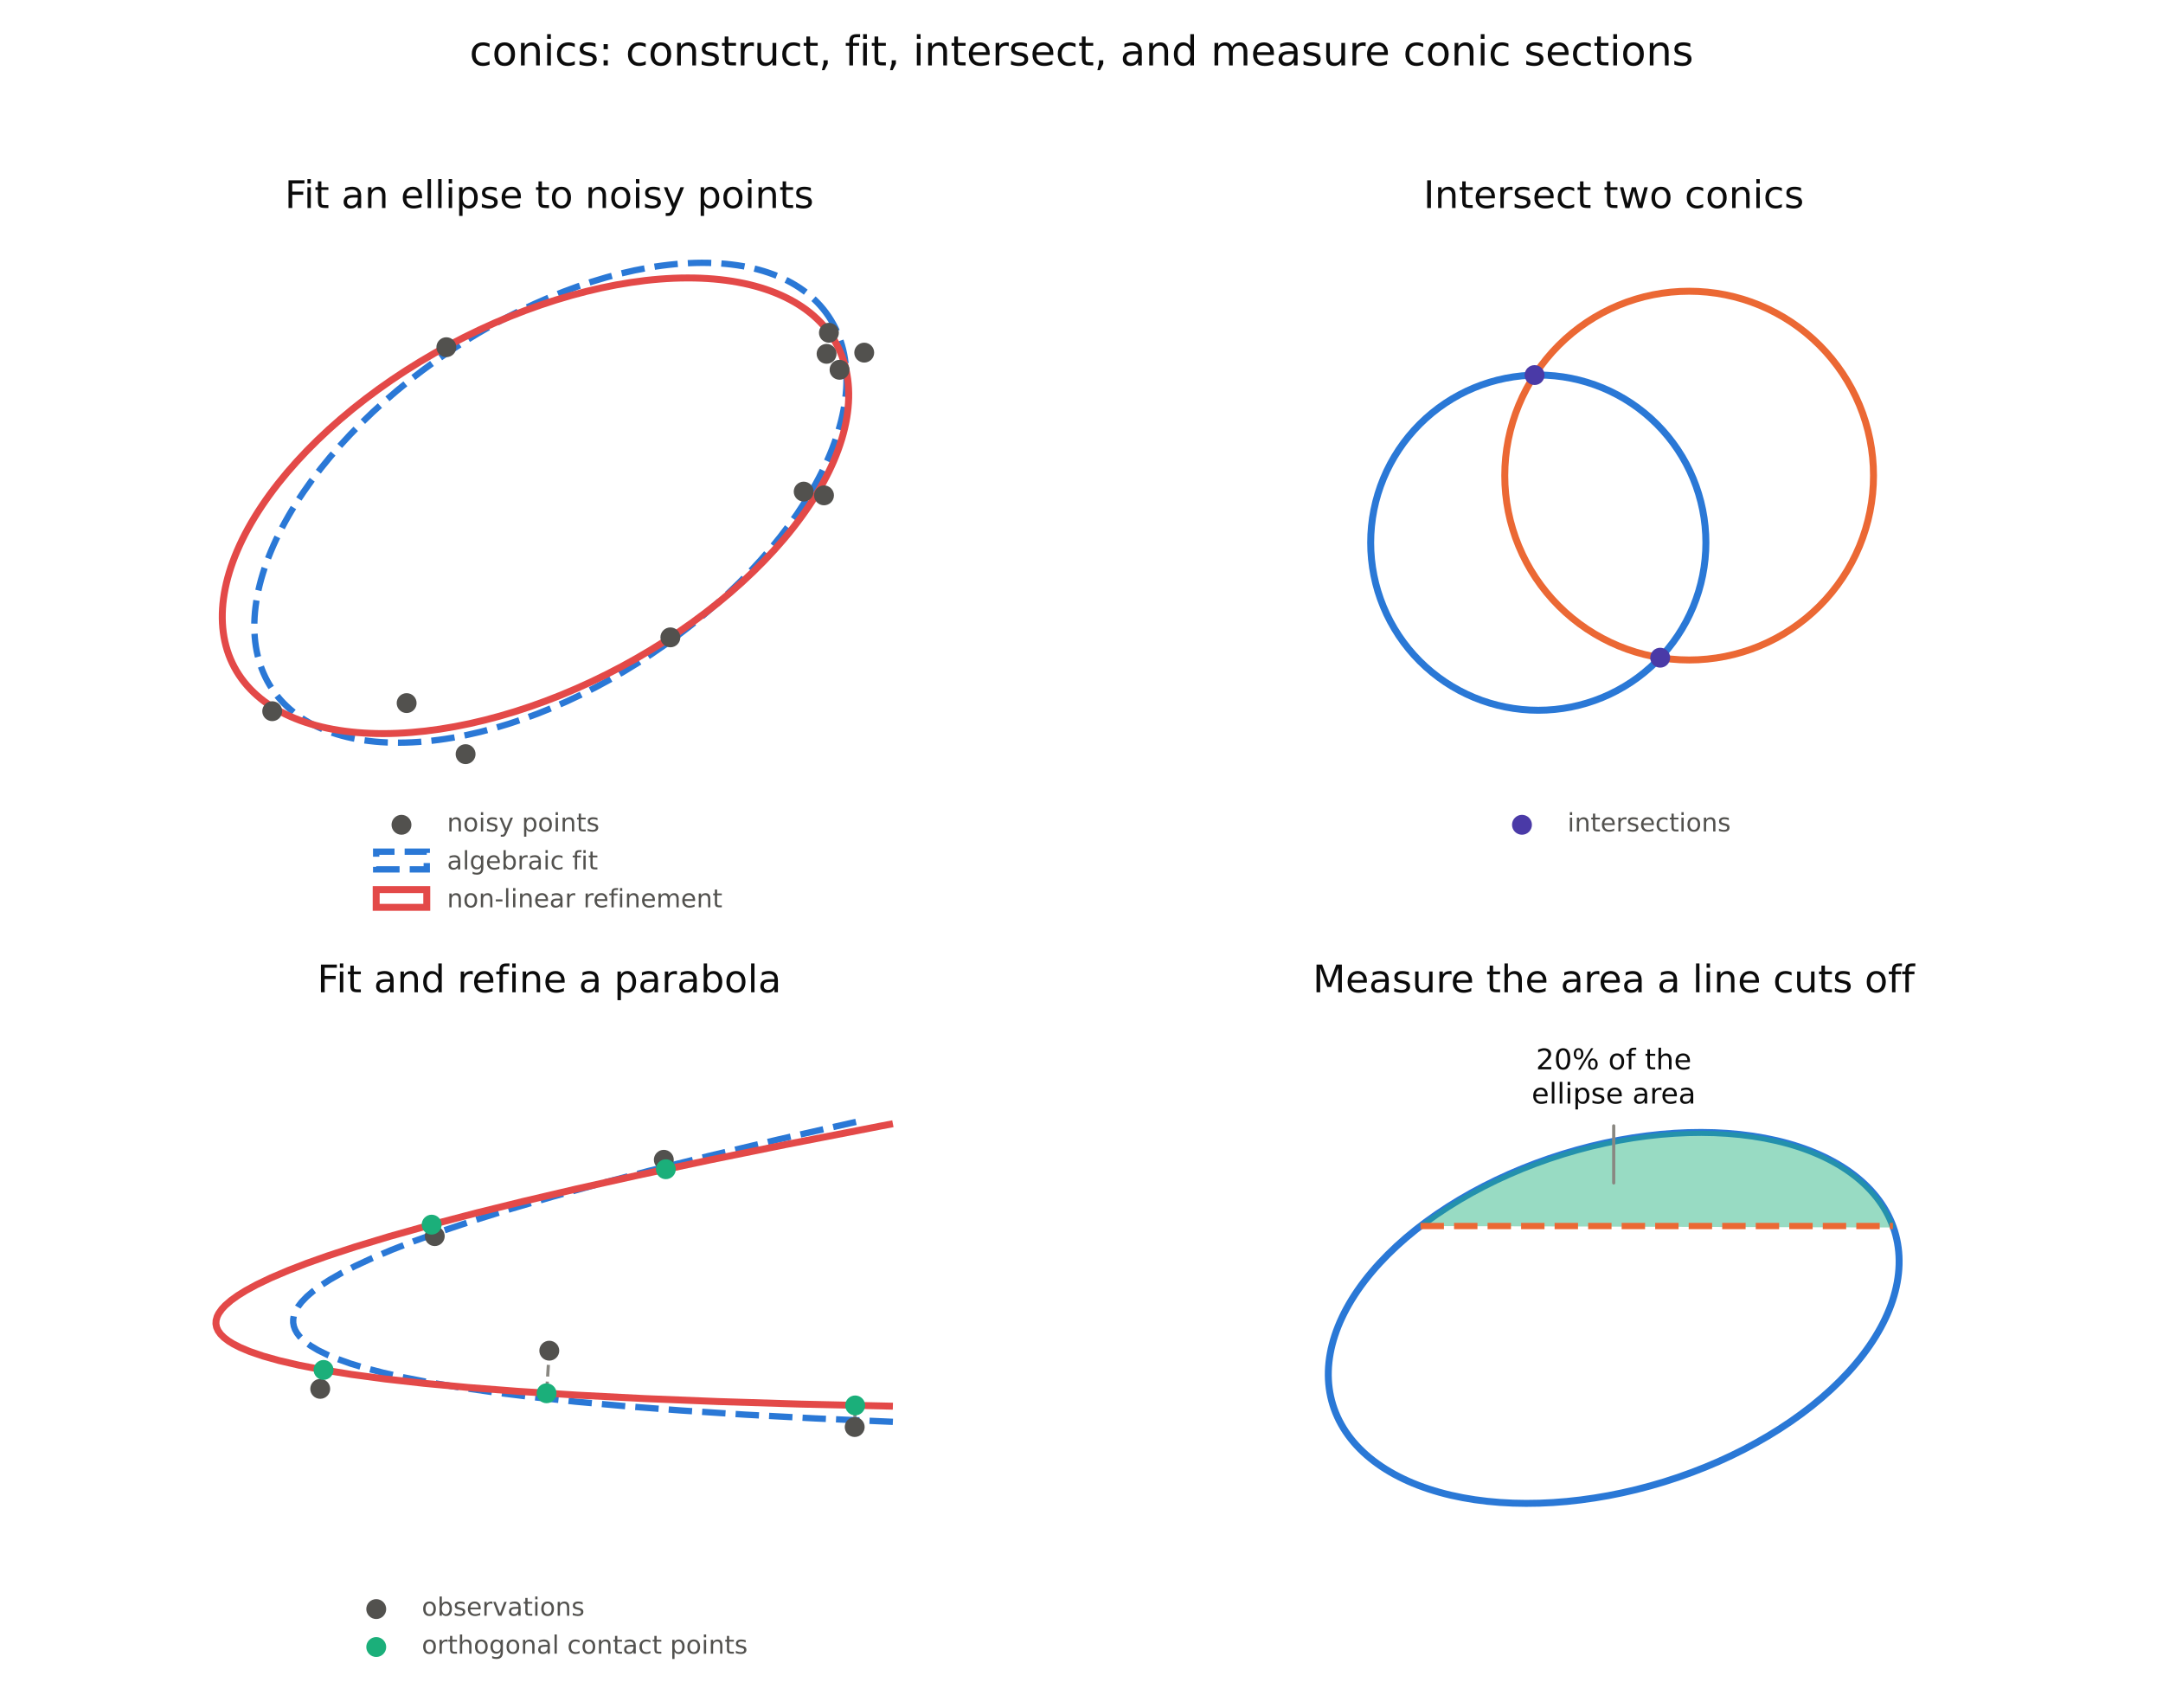
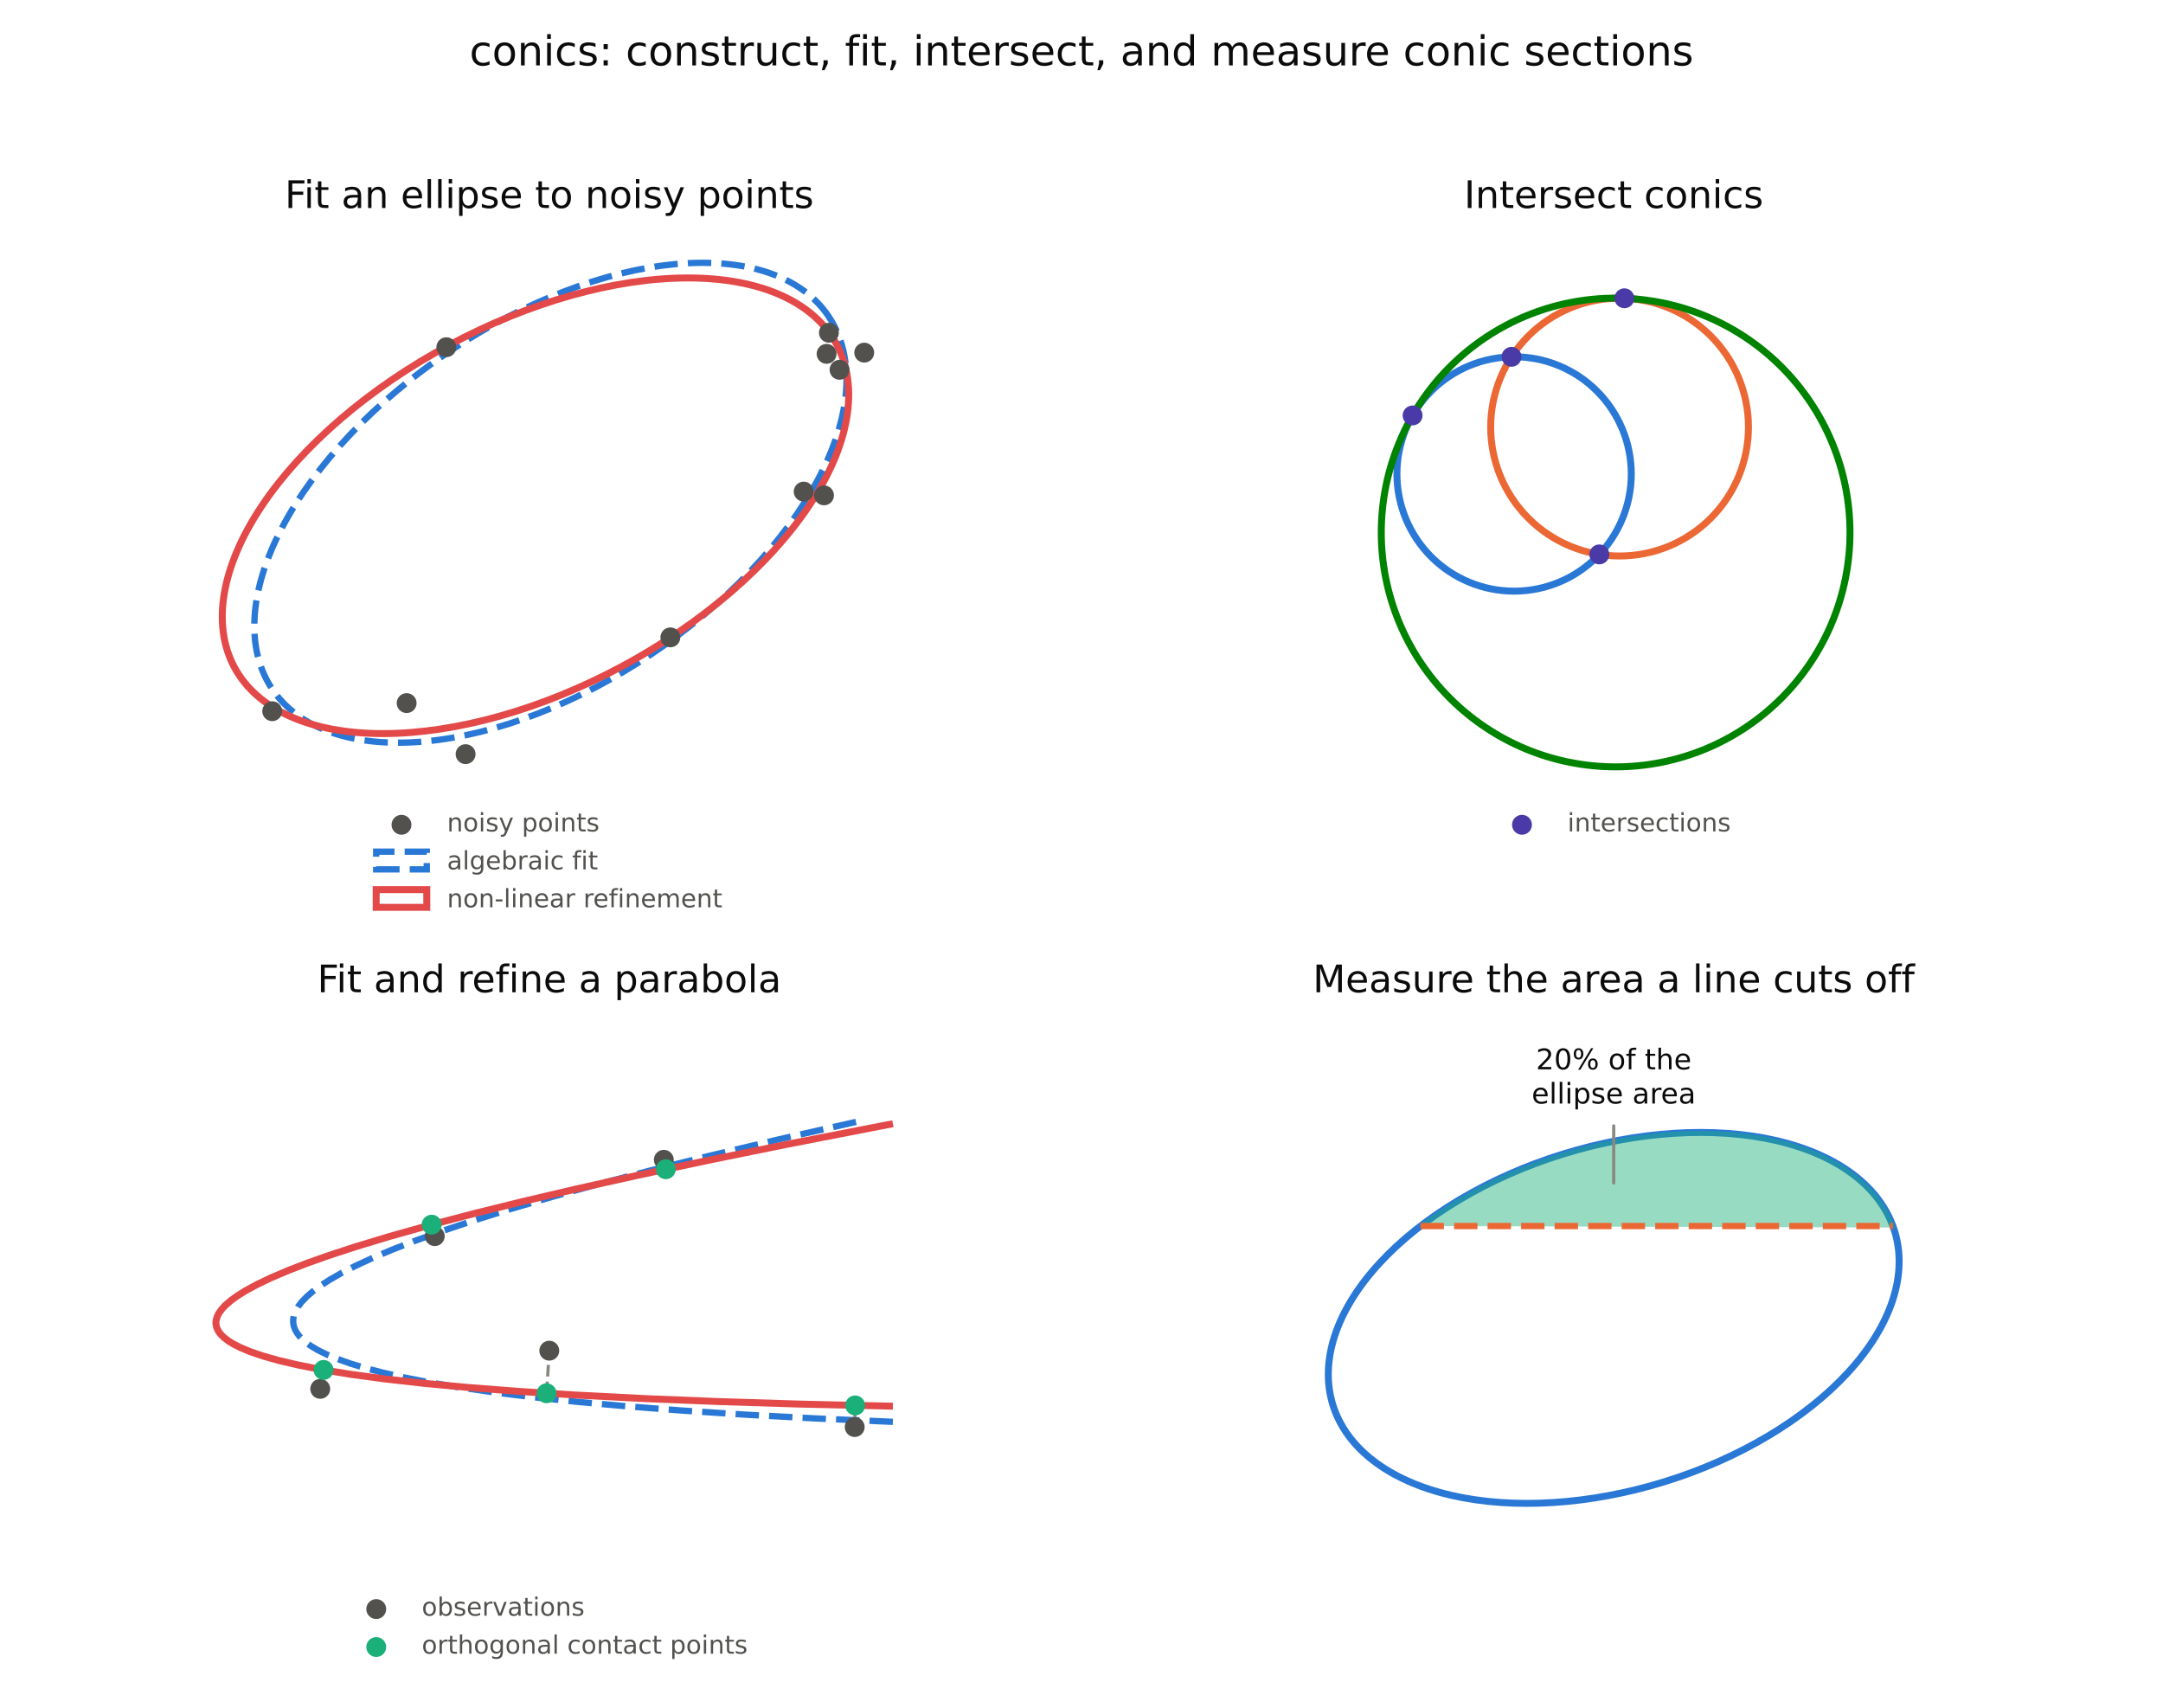
<svg xmlns="http://www.w3.org/2000/svg" xmlns:xlink="http://www.w3.org/1999/xlink" width="684pt" height="540pt" viewBox="0 0 684 540" version="1.1">
  <defs>
    <style type="text/css">*{stroke-linejoin: round; stroke-linecap: butt}</style>
  </defs>
  <g id="figure_1">
    <g id="patch_1">
      <path d="M 0 540  L 684 540  L 684 0  L 0 0  L 0 540  z " style="fill: none" />
    </g>
    <g id="axes_1">
      <g id="patch_2">
        <path d="M 10.8 246.217  L 336.6 246.217  L 336.6 75.763  L 10.8 75.763  L 10.8 246.217  z " style="fill: none" />
      </g>
      <g id="patch_3">
-         <path d="M 262.053 100.074  C 253.564 87.392 236.149 81.433 213.645 83.511  C 191.141 85.589 165.385 95.533 142.048 111.153  C 118.712 126.774 99.701 146.796 89.202 166.809  C 78.703 186.822 77.574 205.193 86.064 217.875  C 94.553 230.558 111.967 236.516 134.471 234.439  C 156.975 232.361 182.732 222.417 206.068 206.796  C 229.405 191.176 248.416 171.154 258.914 151.141  C 269.413 131.128 270.542 112.757 262.053 100.074  L 262.053 100.074  z " clip-path="url(#pfdb22b1f58)" style="fill: none; stroke-dasharray: 7.4,3.2; stroke-dashoffset: 0; stroke: #2a78d6; stroke-width: 2; stroke-linejoin: miter" />
+         <path d="M 262.053 100.074  C 253.564 87.392 236.149 81.433 213.645 83.511  C 191.141 85.589 165.385 95.533 142.048 111.153  C 118.712 126.774 99.701 146.796 89.202 166.809  C 78.703 186.822 77.574 205.193 86.064 217.875  C 94.553 230.558 111.967 236.516 134.471 234.439  C 156.975 232.361 182.732 222.417 206.068 206.796  C 229.405 191.176 248.416 171.154 258.914 151.141  C 269.413 131.128 270.542 112.757 262.053 100.074  L 262.053 100.074  z " clip-path="url(#pb6e9c982d1)" style="fill: none; stroke-dasharray: 7.4,3.2; stroke-dashoffset: 0; stroke: #2a78d6; stroke-width: 2; stroke-linejoin: miter" />
      </g>
      <g id="patch_4">
-         <path d="M 264.567 108.891  C 257.341 95.408 240.376 87.853 217.408 87.89  C 194.44 87.928 167.345 95.554 142.09 109.09  C 116.835 122.625 95.482 140.966 82.734 160.071  C 69.985 179.176 66.883 197.486 74.109 210.969  C 81.336 224.452 98.301 232.007 121.269 231.97  C 144.237 231.933 171.332 224.306 196.587 210.771  C 221.842 197.235 243.195 178.895 255.943 159.79  C 268.691 140.685 271.794 122.374 264.567 108.891  L 264.567 108.891  z " clip-path="url(#pfdb22b1f58)" style="fill: none; stroke: #e34948; stroke-width: 2.2; stroke-linejoin: miter" />
+         <path d="M 264.567 108.891  C 257.341 95.408 240.376 87.853 217.408 87.89  C 194.44 87.928 167.345 95.554 142.09 109.09  C 116.835 122.625 95.482 140.966 82.734 160.071  C 69.985 179.176 66.883 197.486 74.109 210.969  C 81.336 224.452 98.301 232.007 121.269 231.97  C 144.237 231.933 171.332 224.306 196.587 210.771  C 221.842 197.235 243.195 178.895 255.943 159.79  C 268.691 140.685 271.794 122.374 264.567 108.891  L 264.567 108.891  z " clip-path="url(#pb6e9c982d1)" style="fill: none; stroke: #e34948; stroke-width: 2.2; stroke-linejoin: miter" />
      </g>
      <g id="matplotlib.axis_1" />
      <g id="matplotlib.axis_2" />
      <g id="PathCollection_1">
        <defs>
-           <path id="m845ffb6ee6" d="M 0 2.646  C 0.702 2.646 1.375 2.367 1.871 1.871  C 2.367 1.375 2.646 0.702 2.646 0  C 2.646 -0.702 2.367 -1.375 1.871 -1.871  C 1.375 -2.367 0.702 -2.646 0 -2.646  C -0.702 -2.646 -1.375 -2.367 -1.871 -1.871  C -2.367 -1.375 -2.646 -0.702 -2.646 0  C -2.646 0.702 -2.367 1.375 -1.871 1.871  C -1.375 2.367 -0.702 2.646 0 2.646  z " style="stroke: #52514e" />
+           <path id="m2b98efa6cf" d="M 0 2.646  C 0.702 2.646 1.375 2.367 1.871 1.871  C 2.367 1.375 2.646 0.702 2.646 0  C 2.646 -0.702 2.367 -1.375 1.871 -1.871  C 1.375 -2.367 0.702 -2.646 0 -2.646  C -0.702 -2.646 -1.375 -2.367 -1.871 -1.871  C -2.367 -1.375 -2.646 -0.702 -2.646 0  C -2.646 0.702 -2.367 1.375 -1.871 1.871  C -1.375 2.367 -0.702 2.646 0 2.646  z " style="stroke: #52514e" />
        </defs>
-         <g clip-path="url(#pfdb22b1f58)">
-           <use xlink:href="#m845ffb6ee6" x="147.234" y="238.469" style="fill: #52514e; stroke: #52514e" />
-           <use xlink:href="#m845ffb6ee6" x="141.149" y="109.79" style="fill: #52514e; stroke: #52514e" />
-           <use xlink:href="#m845ffb6ee6" x="261.387" y="111.886" style="fill: #52514e; stroke: #52514e" />
-           <use xlink:href="#m845ffb6ee6" x="265.483" y="116.932" style="fill: #52514e; stroke: #52514e" />
-           <use xlink:href="#m845ffb6ee6" x="260.572" y="156.636" style="fill: #52514e; stroke: #52514e" />
-           <use xlink:href="#m845ffb6ee6" x="273.291" y="111.507" style="fill: #52514e; stroke: #52514e" />
-           <use xlink:href="#m845ffb6ee6" x="128.591" y="222.328" style="fill: #52514e; stroke: #52514e" />
-           <use xlink:href="#m845ffb6ee6" x="211.99" y="201.542" style="fill: #52514e; stroke: #52514e" />
-           <use xlink:href="#m845ffb6ee6" x="86.081" y="224.888" style="fill: #52514e; stroke: #52514e" />
-           <use xlink:href="#m845ffb6ee6" x="262.126" y="105.22" style="fill: #52514e; stroke: #52514e" />
-           <use xlink:href="#m845ffb6ee6" x="254.148" y="155.454" style="fill: #52514e; stroke: #52514e" />
+         <g clip-path="url(#pb6e9c982d1)">
+           <use xlink:href="#m2b98efa6cf" x="147.234" y="238.469" style="fill: #52514e; stroke: #52514e" />
+           <use xlink:href="#m2b98efa6cf" x="141.149" y="109.79" style="fill: #52514e; stroke: #52514e" />
+           <use xlink:href="#m2b98efa6cf" x="261.387" y="111.886" style="fill: #52514e; stroke: #52514e" />
+           <use xlink:href="#m2b98efa6cf" x="265.483" y="116.932" style="fill: #52514e; stroke: #52514e" />
+           <use xlink:href="#m2b98efa6cf" x="260.572" y="156.636" style="fill: #52514e; stroke: #52514e" />
+           <use xlink:href="#m2b98efa6cf" x="273.291" y="111.507" style="fill: #52514e; stroke: #52514e" />
+           <use xlink:href="#m2b98efa6cf" x="128.591" y="222.328" style="fill: #52514e; stroke: #52514e" />
+           <use xlink:href="#m2b98efa6cf" x="211.99" y="201.542" style="fill: #52514e; stroke: #52514e" />
+           <use xlink:href="#m2b98efa6cf" x="86.081" y="224.888" style="fill: #52514e; stroke: #52514e" />
+           <use xlink:href="#m2b98efa6cf" x="262.126" y="105.22" style="fill: #52514e; stroke: #52514e" />
+           <use xlink:href="#m2b98efa6cf" x="254.148" y="155.454" style="fill: #52514e; stroke: #52514e" />
        </g>
      </g>
      <g id="text_1">
        <text style="font-size: 12px; font-family: 'DejaVu Sans', 'Bitstream Vera Sans', 'Computer Modern Sans Serif', 'Lucida Grande', 'Verdana', 'Geneva', 'Lucid', 'Arial', 'Helvetica', 'Avant Garde', sans-serif; text-anchor: middle; fill: #0b0b0b" x="173.7" y="65.763" transform="rotate(-0 173.7 65.76305)">Fit an ellipse to noisy points</text>
      </g>
      <g id="legend_1">
        <g id="PathCollection_2">
          <g>
-             <use xlink:href="#m845ffb6ee6" x="126.96" y="260.805" style="fill: #52514e; stroke: #52514e" />
+             <use xlink:href="#m2b98efa6cf" x="126.96" y="260.805" style="fill: #52514e; stroke: #52514e" />
          </g>
        </g>
        <g id="text_2">
          <text style="font-size: 8px; font-family: 'DejaVu Sans', 'Bitstream Vera Sans', 'Computer Modern Sans Serif', 'Lucida Grande', 'Verdana', 'Geneva', 'Lucid', 'Arial', 'Helvetica', 'Avant Garde', sans-serif; text-anchor: start; fill: #52514e" x="141.36" y="262.905" transform="rotate(-0 141.36 262.9047)">noisy points</text>
        </g>
        <g id="patch_5">
          <path d="M 118.96 274.905  L 134.96 274.905  L 134.96 269.305  L 118.96 269.305  L 118.96 274.905  z " style="fill: none; stroke-dasharray: 7.4,3.2; stroke-dashoffset: 0; stroke: #2a78d6; stroke-width: 2; stroke-linejoin: miter" />
        </g>
        <g id="text_3">
          <text style="font-size: 8px; font-family: 'DejaVu Sans', 'Bitstream Vera Sans', 'Computer Modern Sans Serif', 'Lucida Grande', 'Verdana', 'Geneva', 'Lucid', 'Arial', 'Helvetica', 'Avant Garde', sans-serif; text-anchor: start; fill: #52514e" x="141.36" y="274.905" transform="rotate(-0 141.36 274.9053)">algebraic fit</text>
        </g>
        <g id="patch_6">
          <path d="M 118.96 286.906  L 134.96 286.906  L 134.96 281.306  L 118.96 281.306  L 118.96 286.906  z " style="fill: none; stroke: #e34948; stroke-width: 2.2; stroke-linejoin: miter" />
        </g>
        <g id="text_4">
          <text style="font-size: 8px; font-family: 'DejaVu Sans', 'Bitstream Vera Sans', 'Computer Modern Sans Serif', 'Lucida Grande', 'Verdana', 'Geneva', 'Lucid', 'Arial', 'Helvetica', 'Avant Garde', sans-serif; text-anchor: start; fill: #52514e" x="141.36" y="286.906" transform="rotate(-0 141.36 286.9059)">non-linear refinement</text>
        </g>
      </g>
    </g>
    <g id="axes_2">
      <g id="patch_7">
        <path d="M 347.4 246.217  L 673.2 246.217  L 673.2 75.763  L 347.4 75.763  L 347.4 246.217  z " style="fill: none" />
      </g>
      <g id="patch_8">
-         <path d="M 486.449 224.593  C 500.505 224.593 513.988 219.008 523.927 209.069  C 533.867 199.129 539.451 185.647 539.451 171.59  C 539.451 157.534 533.867 144.051 523.927 134.112  C 513.988 124.173 500.505 118.588 486.449 118.588  C 472.392 118.588 458.91 124.173 448.97 134.112  C 439.031 144.051 433.446 157.534 433.446 171.59  C 433.446 185.647 439.031 199.129 448.97 209.069  C 458.91 219.008 472.392 224.593 486.449 224.593  L 486.449 224.593  z " clip-path="url(#p8210d17828)" style="fill: none; stroke: #2a78d6; stroke-width: 2.2; stroke-linejoin: miter" />
+         <path d="M 478.803 186.929  C 488.63 186.929 498.056 183.024 505.005 176.075  C 511.954 169.127 515.858 159.701 515.858 149.873  C 515.858 140.046 511.954 130.62 505.005 123.671  C 498.056 116.723 488.63 112.818 478.803 112.818  C 468.976 112.818 459.55 116.723 452.601 123.671  C 445.652 130.62 441.748 140.046 441.748 149.873  C 441.748 159.701 445.652 169.127 452.601 176.075  C 459.55 183.024 468.976 186.929 478.803 186.929  L 478.803 186.929  z " clip-path="url(#p98a31c9d93)" style="fill: none; stroke: #2a78d6; stroke-width: 2.2; stroke-linejoin: miter" />
      </g>
      <g id="patch_9">
-         <path d="M 534.151 208.692  C 549.613 208.692 564.444 202.549 575.377 191.616  C 586.311 180.682 592.454 165.852 592.454 150.389  C 592.454 134.927 586.311 120.097 575.377 109.163  C 564.444 98.23 549.613 92.087 534.151 92.087  C 518.689 92.087 503.858 98.23 492.925 109.163  C 481.992 120.097 475.848 134.927 475.848 150.389  C 475.848 165.852 481.992 180.682 492.925 191.616  C 503.858 202.549 518.689 208.692 534.151 208.692  L 534.151 208.692  z " clip-path="url(#p8210d17828)" style="fill: none; stroke: #eb6834; stroke-width: 2.2; stroke-linejoin: miter" />
+         <path d="M 512.153 175.812  C 522.963 175.812 533.331 171.517 540.975 163.873  C 548.619 156.23 552.913 145.861 552.913 135.051  C 552.913 124.241 548.619 113.873 540.975 106.229  C 533.331 98.585 522.963 94.291 512.153 94.291  C 501.343 94.291 490.974 98.585 483.331 106.229  C 475.687 113.873 471.392 124.241 471.392 135.051  C 471.392 145.861 475.687 156.23 483.331 163.873  C 490.974 171.517 501.343 175.812 512.153 175.812  L 512.153 175.812  z " clip-path="url(#p98a31c9d93)" style="fill: none; stroke: #eb6834; stroke-width: 2.2; stroke-linejoin: miter" />
+       </g>
+       <g id="patch_10">
+         <path d="M 510.907 242.488  C 530.562 242.488 549.413 234.679 563.311 220.782  C 577.209 206.884 585.018 188.032 585.018 168.378  C 585.018 148.723 577.209 129.871 563.311 115.974  C 549.413 102.076 530.562 94.267 510.907 94.267  C 491.253 94.267 472.401 102.076 458.503 115.974  C 444.606 129.871 436.797 148.723 436.797 168.378  C 436.797 188.032 444.606 206.884 458.503 220.782  C 472.401 234.679 491.253 242.488 510.907 242.488  L 510.907 242.488  z " clip-path="url(#p98a31c9d93)" style="fill: none; stroke: #008300; stroke-width: 2.2; stroke-linejoin: miter" />
      </g>
      <g id="matplotlib.axis_3" />
      <g id="matplotlib.axis_4" />
      <g id="PathCollection_3">
        <defs>
-           <path id="mdfce0444bd" d="M 0 2.646  C 0.702 2.646 1.375 2.367 1.871 1.871  C 2.367 1.375 2.646 0.702 2.646 0  C 2.646 -0.702 2.367 -1.375 1.871 -1.871  C 1.375 -2.367 0.702 -2.646 0 -2.646  C -0.702 -2.646 -1.375 -2.367 -1.871 -1.871  C -2.367 -1.375 -2.646 -0.702 -2.646 0  C -2.646 0.702 -2.367 1.375 -1.871 1.871  C -1.375 2.367 -0.702 2.646 0 2.646  z " style="stroke: #4a3aa7" />
+           <path id="m0e382a389c" d="M 0 2.646  C 0.702 2.646 1.375 2.367 1.871 1.871  C 2.367 1.375 2.646 0.702 2.646 0  C 2.646 -0.702 2.367 -1.375 1.871 -1.871  C 1.375 -2.367 0.702 -2.646 0 -2.646  C -0.702 -2.646 -1.375 -2.367 -1.871 -1.871  C -2.367 -1.375 -2.646 -0.702 -2.646 0  C -2.646 0.702 -2.367 1.375 -1.871 1.871  C -1.375 2.367 -0.702 2.646 0 2.646  z " style="stroke: #4a3aa7" />
        </defs>
-         <g clip-path="url(#p8210d17828)">
-           <use xlink:href="#mdfce0444bd" x="524.996" y="207.969" style="fill: #4a3aa7; stroke: #4a3aa7" />
-           <use xlink:href="#mdfce0444bd" x="485.277" y="118.601" style="fill: #4a3aa7; stroke: #4a3aa7" />
+         <g clip-path="url(#p98a31c9d93)">
+           <use xlink:href="#m0e382a389c" x="505.752" y="175.306" style="fill: #4a3aa7; stroke: #4a3aa7" />
+           <use xlink:href="#m0e382a389c" x="477.984" y="112.827" style="fill: #4a3aa7; stroke: #4a3aa7" />
+           <use xlink:href="#m0e382a389c" x="446.699" y="131.369" style="fill: #4a3aa7; stroke: #4a3aa7" />
+           <use xlink:href="#m0e382a389c" x="513.675" y="94.319" style="fill: #4a3aa7; stroke: #4a3aa7" />
        </g>
      </g>
      <g id="text_5">
-         <text style="font-size: 12px; font-family: 'DejaVu Sans', 'Bitstream Vera Sans', 'Computer Modern Sans Serif', 'Lucida Grande', 'Verdana', 'Geneva', 'Lucid', 'Arial', 'Helvetica', 'Avant Garde', sans-serif; text-anchor: middle; fill: #0b0b0b" x="510.3" y="65.763" transform="rotate(-0 510.3 65.76305)">Intersect two conics</text>
+         <text style="font-size: 12px; font-family: 'DejaVu Sans', 'Bitstream Vera Sans', 'Computer Modern Sans Serif', 'Lucida Grande', 'Verdana', 'Geneva', 'Lucid', 'Arial', 'Helvetica', 'Avant Garde', sans-serif; text-anchor: middle; fill: #0b0b0b" x="510.3" y="65.763" transform="rotate(-0 510.3 65.76305)">Intersect conics</text>
      </g>
      <g id="legend_2">
        <g id="PathCollection_4">
          <g>
-             <use xlink:href="#mdfce0444bd" x="481.29" y="260.805" style="fill: #4a3aa7; stroke: #4a3aa7" />
+             <use xlink:href="#m0e382a389c" x="481.29" y="260.805" style="fill: #4a3aa7; stroke: #4a3aa7" />
          </g>
        </g>
        <g id="text_6">
          <text style="font-size: 8px; font-family: 'DejaVu Sans', 'Bitstream Vera Sans', 'Computer Modern Sans Serif', 'Lucida Grande', 'Verdana', 'Geneva', 'Lucid', 'Arial', 'Helvetica', 'Avant Garde', sans-serif; text-anchor: start; fill: #52514e" x="495.69" y="262.905" transform="rotate(-0 495.69 262.9047)">intersections</text>
        </g>
      </g>
    </g>
    <g id="axes_3">
-       <g id="patch_10">
+       <g id="patch_11">
        <path d="M 10.8 494.216  L 336.6 494.216  L 336.6 323.762  L 10.8 323.762  L 10.8 494.216  z " style="fill: none" />
      </g>
      <g id="line2d_1">
-         <path d="M 136.5 387.246  L 137.482 390.88  " clip-path="url(#p9679f803ed)" style="fill: none; stroke-dasharray: 3.7,1.6; stroke-dashoffset: 0; stroke: #898781" />
+         <path d="M 136.5 387.246  L 137.482 390.88  " clip-path="url(#pb5cfce3990)" style="fill: none; stroke-dasharray: 3.7,1.6; stroke-dashoffset: 0; stroke: #898781" />
      </g>
      <g id="line2d_2">
-         <path d="M 172.841 440.563  L 173.7 427.099  " clip-path="url(#p9679f803ed)" style="fill: none; stroke-dasharray: 3.7,1.6; stroke-dashoffset: 0; stroke: #898781" />
+         <path d="M 172.841 440.563  L 173.7 427.099  " clip-path="url(#pb5cfce3990)" style="fill: none; stroke-dasharray: 3.7,1.6; stroke-dashoffset: 0; stroke: #898781" />
      </g>
      <g id="line2d_3">
-         <path d="M 210.556 369.722  L 209.918 366.735  " clip-path="url(#p9679f803ed)" style="fill: none; stroke-dasharray: 3.7,1.6; stroke-dashoffset: 0; stroke: #898781" />
+         <path d="M 210.556 369.722  L 209.918 366.735  " clip-path="url(#pb5cfce3990)" style="fill: none; stroke-dasharray: 3.7,1.6; stroke-dashoffset: 0; stroke: #898781" />
      </g>
      <g id="line2d_4">
-         <path d="M 270.432 444.411  L 270.282 451.244  " clip-path="url(#p9679f803ed)" style="fill: none; stroke-dasharray: 3.7,1.6; stroke-dashoffset: 0; stroke: #898781" />
+         <path d="M 270.432 444.411  L 270.282 451.244  " clip-path="url(#pb5cfce3990)" style="fill: none; stroke-dasharray: 3.7,1.6; stroke-dashoffset: 0; stroke: #898781" />
      </g>
      <g id="line2d_5">
-         <path d="M 102.317 433.186  L 101.263 439.171  " clip-path="url(#p9679f803ed)" style="fill: none; stroke-dasharray: 3.7,1.6; stroke-dashoffset: 0; stroke: #898781" />
+         <path d="M 102.317 433.186  L 101.263 439.171  " clip-path="url(#pb5cfce3990)" style="fill: none; stroke-dasharray: 3.7,1.6; stroke-dashoffset: 0; stroke: #898781" />
      </g>
      <g id="matplotlib.axis_5" />
      <g id="matplotlib.axis_6" />
      <g id="QuadContourSet_1">
-         <path d="M 282.355 449.597  L 257.644 448.506  L 235.74 447.328  L 215.49 446.016  L 198.047 444.674  L 182.058 443.225  L 168.249 441.76  L 155.894 440.23  L 144.992 438.659  L 135.987 437.152  L 127.549 435.51  L 121.008 434.03  L 115.193 432.503  L 110.833 431.176  L 106.472 429.628  L 103.565 428.42  L 100.62 426.977  L 98.185 425.524  L 96.242 424.07  L 94.755 422.617  L 93.919 421.526  L 93.309 420.436  L 92.913 419.346  L 92.721 418.256  L 92.724 417.166  L 92.912 416.076  L 93.438 414.622  L 94.262 413.168  L 95.368 411.715  L 97.024 409.993  L 98.811 408.444  L 101.384 406.538  L 104.292 404.662  L 107.926 402.58  L 112.286 400.342  L 117.528 397.906  L 123.915 395.203  L 130.977 392.455  L 140.08 389.184  L 150.079 385.852  L 161.708 382.231  L 174.79 378.407  L 188.599 374.592  L 205.315 370.212  L 223.984 365.564  L 246.016 360.341  L 268.546 355.235  L 271.134 354.662  L 271.134 354.662  " clip-path="url(#p9679f803ed)" style="fill: none; stroke-dasharray: 7.4,3.2; stroke-dashoffset: 0; stroke: #2a78d6; stroke-width: 2" />
+         <path d="M 282.355 449.597  L 257.644 448.506  L 235.74 447.328  L 215.49 446.016  L 198.047 444.674  L 182.058 443.225  L 168.249 441.76  L 155.894 440.23  L 144.992 438.659  L 135.987 437.152  L 127.549 435.51  L 121.008 434.03  L 115.193 432.503  L 110.833 431.176  L 106.472 429.628  L 103.565 428.42  L 100.62 426.977  L 98.185 425.524  L 96.242 424.07  L 94.755 422.617  L 93.919 421.526  L 93.309 420.436  L 92.913 419.346  L 92.721 418.256  L 92.724 417.166  L 92.912 416.076  L 93.438 414.622  L 94.262 413.168  L 95.368 411.715  L 97.024 409.993  L 98.811 408.444  L 101.384 406.538  L 104.292 404.662  L 107.926 402.58  L 112.286 400.342  L 117.528 397.906  L 123.915 395.203  L 130.977 392.455  L 140.08 389.184  L 150.079 385.852  L 161.708 382.231  L 174.79 378.407  L 188.599 374.592  L 205.315 370.212  L 223.984 365.564  L 246.016 360.341  L 268.546 355.235  L 271.134 354.662  L 271.134 354.662  " clip-path="url(#pb5cfce3990)" style="fill: none; stroke-dasharray: 7.4,3.2; stroke-dashoffset: 0; stroke: #2a78d6; stroke-width: 2" />
      </g>
      <g id="QuadContourSet_2">
-         <path d="M 282.355 444.653  L 253.283 443.995  L 227.119 443.182  L 203.809 442.24  L 182.533 441.15  L 163.888 439.962  L 147.899 438.718  L 134.09 437.424  L 121.735 436.035  L 111.15 434.609  L 102.111 433.15  L 94.619 431.702  L 88.302 430.234  L 83.172 428.794  L 78.934 427.341  L 75.947 426.083  L 73.766 424.968  L 72.306 424.07  L 70.859 422.973  L 69.769 421.89  L 68.986 420.8  L 68.498 419.71  L 68.286 418.619  L 68.335 417.529  L 68.679 416.317  L 69.154 415.349  L 70.132 413.969  L 71.211 412.805  L 73.04 411.218  L 75.22 409.65  L 77.75 408.081  L 81.091 406.264  L 85.639 404.084  L 91.209 401.71  L 97.024 399.465  L 103.565 397.139  L 112.302 394.272  L 123.102 391.001  L 136.051 387.367  L 150.806 383.507  L 165.342 379.922  L 182.058 376.007  L 201.681 371.634  L 224.212 366.849  L 248.411 361.93  L 278.721 356.028  L 282.355 355.337  L 282.355 355.337  " clip-path="url(#p9679f803ed)" style="fill: none; stroke: #e34948; stroke-width: 2.2" />
+         <path d="M 282.355 444.653  L 253.283 443.995  L 227.119 443.182  L 203.809 442.24  L 182.533 441.15  L 163.888 439.962  L 147.899 438.718  L 134.09 437.424  L 121.735 436.035  L 111.15 434.609  L 102.111 433.15  L 94.619 431.702  L 88.302 430.234  L 83.172 428.794  L 78.934 427.341  L 75.947 426.083  L 73.766 424.968  L 72.306 424.07  L 70.859 422.973  L 69.769 421.89  L 68.986 420.8  L 68.498 419.71  L 68.286 418.619  L 68.335 417.529  L 68.679 416.317  L 69.154 415.349  L 70.132 413.969  L 71.211 412.805  L 73.04 411.218  L 75.22 409.65  L 77.75 408.081  L 81.091 406.264  L 85.639 404.084  L 91.209 401.71  L 97.024 399.465  L 103.565 397.139  L 112.302 394.272  L 123.102 391.001  L 136.051 387.367  L 150.806 383.507  L 165.342 379.922  L 182.058 376.007  L 201.681 371.634  L 224.212 366.849  L 248.411 361.93  L 278.721 356.028  L 282.355 355.337  L 282.355 355.337  " clip-path="url(#pb5cfce3990)" style="fill: none; stroke: #e34948; stroke-width: 2.2" />
      </g>
      <g id="PathCollection_5">
-         <g clip-path="url(#p9679f803ed)">
-           <use xlink:href="#m845ffb6ee6" x="137.482" y="390.88" style="fill: #52514e; stroke: #52514e" />
-           <use xlink:href="#m845ffb6ee6" x="173.7" y="427.099" style="fill: #52514e; stroke: #52514e" />
-           <use xlink:href="#m845ffb6ee6" x="209.918" y="366.735" style="fill: #52514e; stroke: #52514e" />
-           <use xlink:href="#m845ffb6ee6" x="270.282" y="451.244" style="fill: #52514e; stroke: #52514e" />
-           <use xlink:href="#m845ffb6ee6" x="101.263" y="439.171" style="fill: #52514e; stroke: #52514e" />
+         <g clip-path="url(#pb5cfce3990)">
+           <use xlink:href="#m2b98efa6cf" x="137.482" y="390.88" style="fill: #52514e; stroke: #52514e" />
+           <use xlink:href="#m2b98efa6cf" x="173.7" y="427.099" style="fill: #52514e; stroke: #52514e" />
+           <use xlink:href="#m2b98efa6cf" x="209.918" y="366.735" style="fill: #52514e; stroke: #52514e" />
+           <use xlink:href="#m2b98efa6cf" x="270.282" y="451.244" style="fill: #52514e; stroke: #52514e" />
+           <use xlink:href="#m2b98efa6cf" x="101.263" y="439.171" style="fill: #52514e; stroke: #52514e" />
        </g>
      </g>
      <g id="PathCollection_6">
        <defs>
-           <path id="m5f7b3a3d05" d="M 0 2.646  C 0.702 2.646 1.375 2.367 1.871 1.871  C 2.367 1.375 2.646 0.702 2.646 0  C 2.646 -0.702 2.367 -1.375 1.871 -1.871  C 1.375 -2.367 0.702 -2.646 0 -2.646  C -0.702 -2.646 -1.375 -2.367 -1.871 -1.871  C -2.367 -1.375 -2.646 -0.702 -2.646 0  C -2.646 0.702 -2.367 1.375 -1.871 1.871  C -1.375 2.367 -0.702 2.646 0 2.646  z " style="stroke: #1baf7a" />
+           <path id="m46a660da6e" d="M 0 2.646  C 0.702 2.646 1.375 2.367 1.871 1.871  C 2.367 1.375 2.646 0.702 2.646 0  C 2.646 -0.702 2.367 -1.375 1.871 -1.871  C 1.375 -2.367 0.702 -2.646 0 -2.646  C -0.702 -2.646 -1.375 -2.367 -1.871 -1.871  C -2.367 -1.375 -2.646 -0.702 -2.646 0  C -2.646 0.702 -2.367 1.375 -1.871 1.871  C -1.375 2.367 -0.702 2.646 0 2.646  z " style="stroke: #1baf7a" />
        </defs>
-         <g clip-path="url(#p9679f803ed)">
-           <use xlink:href="#m5f7b3a3d05" x="136.5" y="387.246" style="fill: #1baf7a; stroke: #1baf7a" />
-           <use xlink:href="#m5f7b3a3d05" x="172.841" y="440.563" style="fill: #1baf7a; stroke: #1baf7a" />
-           <use xlink:href="#m5f7b3a3d05" x="210.556" y="369.722" style="fill: #1baf7a; stroke: #1baf7a" />
-           <use xlink:href="#m5f7b3a3d05" x="270.432" y="444.411" style="fill: #1baf7a; stroke: #1baf7a" />
-           <use xlink:href="#m5f7b3a3d05" x="102.317" y="433.186" style="fill: #1baf7a; stroke: #1baf7a" />
+         <g clip-path="url(#pb5cfce3990)">
+           <use xlink:href="#m46a660da6e" x="136.5" y="387.246" style="fill: #1baf7a; stroke: #1baf7a" />
+           <use xlink:href="#m46a660da6e" x="172.841" y="440.563" style="fill: #1baf7a; stroke: #1baf7a" />
+           <use xlink:href="#m46a660da6e" x="210.556" y="369.722" style="fill: #1baf7a; stroke: #1baf7a" />
+           <use xlink:href="#m46a660da6e" x="270.432" y="444.411" style="fill: #1baf7a; stroke: #1baf7a" />
+           <use xlink:href="#m46a660da6e" x="102.317" y="433.186" style="fill: #1baf7a; stroke: #1baf7a" />
        </g>
      </g>
      <g id="text_7">
        <text style="font-size: 12px; font-family: 'DejaVu Sans', 'Bitstream Vera Sans', 'Computer Modern Sans Serif', 'Lucida Grande', 'Verdana', 'Geneva', 'Lucid', 'Arial', 'Helvetica', 'Avant Garde', sans-serif; text-anchor: middle; fill: #0b0b0b" x="173.7" y="313.762" transform="rotate(-0 173.7 313.7625)">Fit and refine a parabola</text>
      </g>
      <g id="legend_3">
        <g id="PathCollection_7">
          <g>
-             <use xlink:href="#m845ffb6ee6" x="118.977" y="508.804" style="fill: #52514e; stroke: #52514e" />
+             <use xlink:href="#m2b98efa6cf" x="118.977" y="508.804" style="fill: #52514e; stroke: #52514e" />
          </g>
        </g>
        <g id="text_8">
          <text style="font-size: 8px; font-family: 'DejaVu Sans', 'Bitstream Vera Sans', 'Computer Modern Sans Serif', 'Lucida Grande', 'Verdana', 'Geneva', 'Lucid', 'Arial', 'Helvetica', 'Avant Garde', sans-serif; text-anchor: start; fill: #52514e" x="133.377" y="510.904" transform="rotate(-0 133.3769 510.9041)">observations</text>
        </g>
        <g id="PathCollection_8">
          <g>
-             <use xlink:href="#m5f7b3a3d05" x="118.977" y="520.805" style="fill: #1baf7a; stroke: #1baf7a" />
+             <use xlink:href="#m46a660da6e" x="118.977" y="520.805" style="fill: #1baf7a; stroke: #1baf7a" />
          </g>
        </g>
        <g id="text_9">
          <text style="font-size: 8px; font-family: 'DejaVu Sans', 'Bitstream Vera Sans', 'Computer Modern Sans Serif', 'Lucida Grande', 'Verdana', 'Geneva', 'Lucid', 'Arial', 'Helvetica', 'Avant Garde', sans-serif; text-anchor: start; fill: #52514e" x="133.377" y="522.905" transform="rotate(-0 133.3769 522.9047)">orthogonal contact points</text>
        </g>
      </g>
    </g>
    <g id="axes_4">
-       <g id="patch_11">
+       <g id="patch_12">
        <path d="M 347.4 494.216  L 673.2 494.216  L 673.2 323.762  L 347.4 323.762  L 347.4 494.216  z " style="fill: none" />
      </g>
-       <g id="patch_12">
-         <path d="M 526.328 468.55  C 549.884 461.264 570.789 448.815 584.44 433.946  C 598.091 419.077 603.373 403.002 599.122 389.261  C 594.872 375.52 581.436 365.235 561.774 360.672  C 542.111 356.108 517.828 357.638 494.272 364.924  C 470.716 372.211 449.811 384.66 436.16 399.528  C 422.509 414.397 417.227 430.472 421.478 444.213  C 425.728 457.954 439.164 468.239 458.826 472.803  C 478.489 477.367 502.772 475.837 526.328 468.55  L 526.328 468.55  z " clip-path="url(#p4ee610fc7f)" style="fill: none; stroke: #2a78d6; stroke-width: 2.2; stroke-linejoin: miter" />
+       <g id="patch_13">
+         <path d="M 526.328 468.55  C 549.884 461.264 570.789 448.815 584.44 433.946  C 598.091 419.077 603.373 403.002 599.122 389.261  C 594.872 375.52 581.436 365.235 561.774 360.672  C 542.111 356.108 517.828 357.638 494.272 364.924  C 470.716 372.211 449.811 384.66 436.16 399.528  C 422.509 414.397 417.227 430.472 421.478 444.213  C 425.728 457.954 439.164 468.239 458.826 472.803  C 478.489 477.367 502.772 475.837 526.328 468.55  L 526.328 468.55  z " clip-path="url(#p1a34970e64)" style="fill: none; stroke: #2a78d6; stroke-width: 2.2; stroke-linejoin: miter" />
      </g>
      <g id="matplotlib.axis_7" />
      <g id="matplotlib.axis_8" />
-       <g id="patch_13">
-         <path d="M 598.573 387.643  L 598.266 386.845  L 597.937 386.054  L 597.586 385.271  L 597.214 384.496  L 596.82 383.728  L 596.405 382.969  L 595.968 382.218  L 595.51 381.476  L 595.031 380.742  L 594.53 380.018  L 594.009 379.302  L 593.467 378.596  L 592.905 377.899  L 592.322 377.212  L 591.719 376.535  L 591.095 375.867  L 590.452 375.21  L 589.788 374.563  L 589.105 373.926  L 588.403 373.301  L 587.681 372.685  L 586.94 372.081  L 586.179 371.488  L 585.4 370.906  L 584.603 370.336  L 583.787 369.777  L 582.953 369.229  L 582.1 368.694  L 581.23 368.17  L 580.342 367.658  L 579.437 367.159  L 578.515 366.672  L 577.576 366.197  L 576.62 365.735  L 575.648 365.285  L 574.66 364.848  L 573.655 364.424  L 572.635 364.013  L 571.6 363.615  L 570.549 363.231  L 569.483 362.859  L 568.403 362.501  L 567.308 362.156  L 566.199 361.825  L 565.076 361.508  L 563.94 361.204  L 562.79 360.914  L 561.628 360.638  L 560.452 360.375  L 559.264 360.127  L 558.064 359.893  L 556.852 359.673  L 555.629 359.467  L 554.394 359.275  L 553.149 359.097  L 551.893 358.934  L 550.626 358.785  L 549.35 358.65  L 548.063 358.53  L 546.768 358.425  L 545.463 358.333  L 544.15 358.256  L 542.828 358.194  L 541.499 358.146  L 540.161 358.113  L 538.816 358.094  L 537.464 358.09  L 536.105 358.101  L 534.74 358.126  L 533.369 358.165  L 531.992 358.219  L 530.61 358.287  L 529.223 358.37  L 527.831 358.468  L 526.434 358.58  L 525.034 358.706  L 523.63 358.847  L 522.223 359.002  L 520.812 359.171  L 519.4 359.355  L 517.984 359.553  L 516.567 359.765  L 515.149 359.991  L 513.729 360.231  L 512.308 360.486  L 510.887 360.754  L 509.466 361.036  L 508.045 361.332  L 506.624 361.641  L 505.205 361.965  L 503.786 362.302  L 502.37 362.652  L 500.955 363.016  L 499.542 363.393  L 498.133 363.783  L 496.726 364.187  L 495.323 364.603  L 493.923 365.033  L 492.527 365.475  L 491.136 365.93  L 489.75 366.398  L 488.368 366.878  L 486.992 367.37  L 485.622 367.875  L 484.258 368.392  L 482.9 368.92  L 481.55 369.461  L 480.206 370.013  L 478.87 370.577  L 477.541 371.153  L 476.221 371.739  L 474.909 372.337  L 473.606 372.946  L 472.312 373.566  L 471.028 374.196  L 469.753 374.837  L 468.488 375.489  L 467.234 376.15  L 465.99 376.822  L 464.758 377.503  L 463.536 378.195  L 462.326 378.896  L 461.129 379.606  L 459.943 380.325  L 458.77 381.054  L 457.609 381.791  L 456.462 382.537  L 455.328 383.292  L 454.207 384.054  L 453.101 384.825  L 452.009 385.604  L 450.931 386.39  L 449.868 387.184  z " clip-path="url(#p4ee610fc7f)" style="fill: #1baf7a; opacity: 0.45; stroke: #1baf7a; stroke-linejoin: miter" />
+       <g id="patch_14">
+         <path d="M 598.573 387.643  L 598.266 386.845  L 597.937 386.054  L 597.586 385.271  L 597.214 384.496  L 596.82 383.728  L 596.405 382.969  L 595.968 382.218  L 595.51 381.476  L 595.031 380.742  L 594.53 380.018  L 594.009 379.302  L 593.467 378.596  L 592.905 377.899  L 592.322 377.212  L 591.719 376.535  L 591.095 375.867  L 590.452 375.21  L 589.788 374.563  L 589.105 373.926  L 588.403 373.301  L 587.681 372.685  L 586.94 372.081  L 586.179 371.488  L 585.4 370.906  L 584.603 370.336  L 583.787 369.777  L 582.953 369.229  L 582.1 368.694  L 581.23 368.17  L 580.342 367.658  L 579.437 367.159  L 578.515 366.672  L 577.576 366.197  L 576.62 365.735  L 575.648 365.285  L 574.66 364.848  L 573.655 364.424  L 572.635 364.013  L 571.6 363.615  L 570.549 363.231  L 569.483 362.859  L 568.403 362.501  L 567.308 362.156  L 566.199 361.825  L 565.076 361.508  L 563.94 361.204  L 562.79 360.914  L 561.628 360.638  L 560.452 360.375  L 559.264 360.127  L 558.064 359.893  L 556.852 359.673  L 555.629 359.467  L 554.394 359.275  L 553.149 359.097  L 551.893 358.934  L 550.626 358.785  L 549.35 358.65  L 548.063 358.53  L 546.768 358.425  L 545.463 358.333  L 544.15 358.256  L 542.828 358.194  L 541.499 358.146  L 540.161 358.113  L 538.816 358.094  L 537.464 358.09  L 536.105 358.101  L 534.74 358.126  L 533.369 358.165  L 531.992 358.219  L 530.61 358.287  L 529.223 358.37  L 527.831 358.468  L 526.434 358.58  L 525.034 358.706  L 523.63 358.847  L 522.223 359.002  L 520.812 359.171  L 519.4 359.355  L 517.984 359.553  L 516.567 359.765  L 515.149 359.991  L 513.729 360.231  L 512.308 360.486  L 510.887 360.754  L 509.466 361.036  L 508.045 361.332  L 506.624 361.641  L 505.205 361.965  L 503.786 362.302  L 502.37 362.652  L 500.955 363.016  L 499.542 363.393  L 498.133 363.783  L 496.726 364.187  L 495.323 364.603  L 493.923 365.033  L 492.527 365.475  L 491.136 365.93  L 489.75 366.398  L 488.368 366.878  L 486.992 367.37  L 485.622 367.875  L 484.258 368.392  L 482.9 368.92  L 481.55 369.461  L 480.206 370.013  L 478.87 370.577  L 477.541 371.153  L 476.221 371.739  L 474.909 372.337  L 473.606 372.946  L 472.312 373.566  L 471.028 374.196  L 469.753 374.837  L 468.488 375.489  L 467.234 376.15  L 465.99 376.822  L 464.758 377.503  L 463.536 378.195  L 462.326 378.896  L 461.129 379.606  L 459.943 380.325  L 458.77 381.054  L 457.609 381.791  L 456.462 382.537  L 455.328 383.292  L 454.207 384.054  L 453.101 384.825  L 452.009 385.604  L 450.931 386.39  L 449.868 387.184  z " clip-path="url(#p1a34970e64)" style="fill: #1baf7a; opacity: 0.45; stroke: #1baf7a; stroke-linejoin: miter" />
      </g>
      <g id="line2d_6">
-         <path d="M 449.213 387.683  L 598.588 387.683  " clip-path="url(#p4ee610fc7f)" style="fill: none; stroke-dasharray: 7.4,3.2; stroke-dashoffset: 0; stroke: #eb6834; stroke-width: 2" />
-       </g>
-       <g id="patch_14">
+         <path d="M 449.213 387.683  L 598.588 387.683  " clip-path="url(#p1a34970e64)" style="fill: none; stroke-dasharray: 7.4,3.2; stroke-dashoffset: 0; stroke: #eb6834; stroke-width: 2" />
+       </g>
+       <g id="patch_15">
        <path d="M 510.3 356.007  Q 510.3 365.033 510.3 374.058  " style="fill: none; stroke: #898781; stroke-linecap: round" />
      </g>
      <g id="text_10">
        <text style="font-size: 9px; font-family: 'DejaVu Sans', 'Bitstream Vera Sans', 'Computer Modern Sans Serif', 'Lucida Grande', 'Verdana', 'Geneva', 'Lucid', 'Arial', 'Helvetica', 'Avant Garde', sans-serif; fill: #0b0b0b" transform="translate(485.7152 338.1407)">20% of the</text>
        <text style="font-size: 9px; font-family: 'DejaVu Sans', 'Bitstream Vera Sans', 'Computer Modern Sans Serif', 'Lucida Grande', 'Verdana', 'Geneva', 'Lucid', 'Arial', 'Helvetica', 'Avant Garde', sans-serif; fill: #0b0b0b" transform="translate(484.3455 348.9431)">ellipse area</text>
      </g>
      <g id="text_11">
        <text style="font-size: 12px; font-family: 'DejaVu Sans', 'Bitstream Vera Sans', 'Computer Modern Sans Serif', 'Lucida Grande', 'Verdana', 'Geneva', 'Lucid', 'Arial', 'Helvetica', 'Avant Garde', sans-serif; text-anchor: middle; fill: #0b0b0b" x="510.3" y="313.762" transform="rotate(-0 510.3 313.7625)">Measure the area a line cuts off</text>
      </g>
    </g>
    <g id="text_12">
      <text style="font-size: 13px; font-family: 'DejaVu Sans', 'Bitstream Vera Sans', 'Computer Modern Sans Serif', 'Lucida Grande', 'Verdana', 'Geneva', 'Lucid', 'Arial', 'Helvetica', 'Avant Garde', sans-serif; text-anchor: middle; fill: #0b0b0b" x="342" y="20.678" transform="rotate(-0 342 20.67797)">conics: construct, fit, intersect, and measure conic sections</text>
    </g>
  </g>
  <defs>
-     <clipPath id="pfdb22b1f58">
+     <clipPath id="pb6e9c982d1">
      <rect x="10.8" y="75.763" width="325.8" height="170.454" />
    </clipPath>
-     <clipPath id="p8210d17828">
+     <clipPath id="p98a31c9d93">
      <rect x="347.4" y="75.763" width="325.8" height="170.454" />
    </clipPath>
-     <clipPath id="p9679f803ed">
+     <clipPath id="pb5cfce3990">
      <rect x="10.8" y="323.762" width="325.8" height="170.454" />
    </clipPath>
-     <clipPath id="p4ee610fc7f">
+     <clipPath id="p1a34970e64">
      <rect x="347.4" y="323.762" width="325.8" height="170.454" />
    </clipPath>
  </defs>
</svg>
